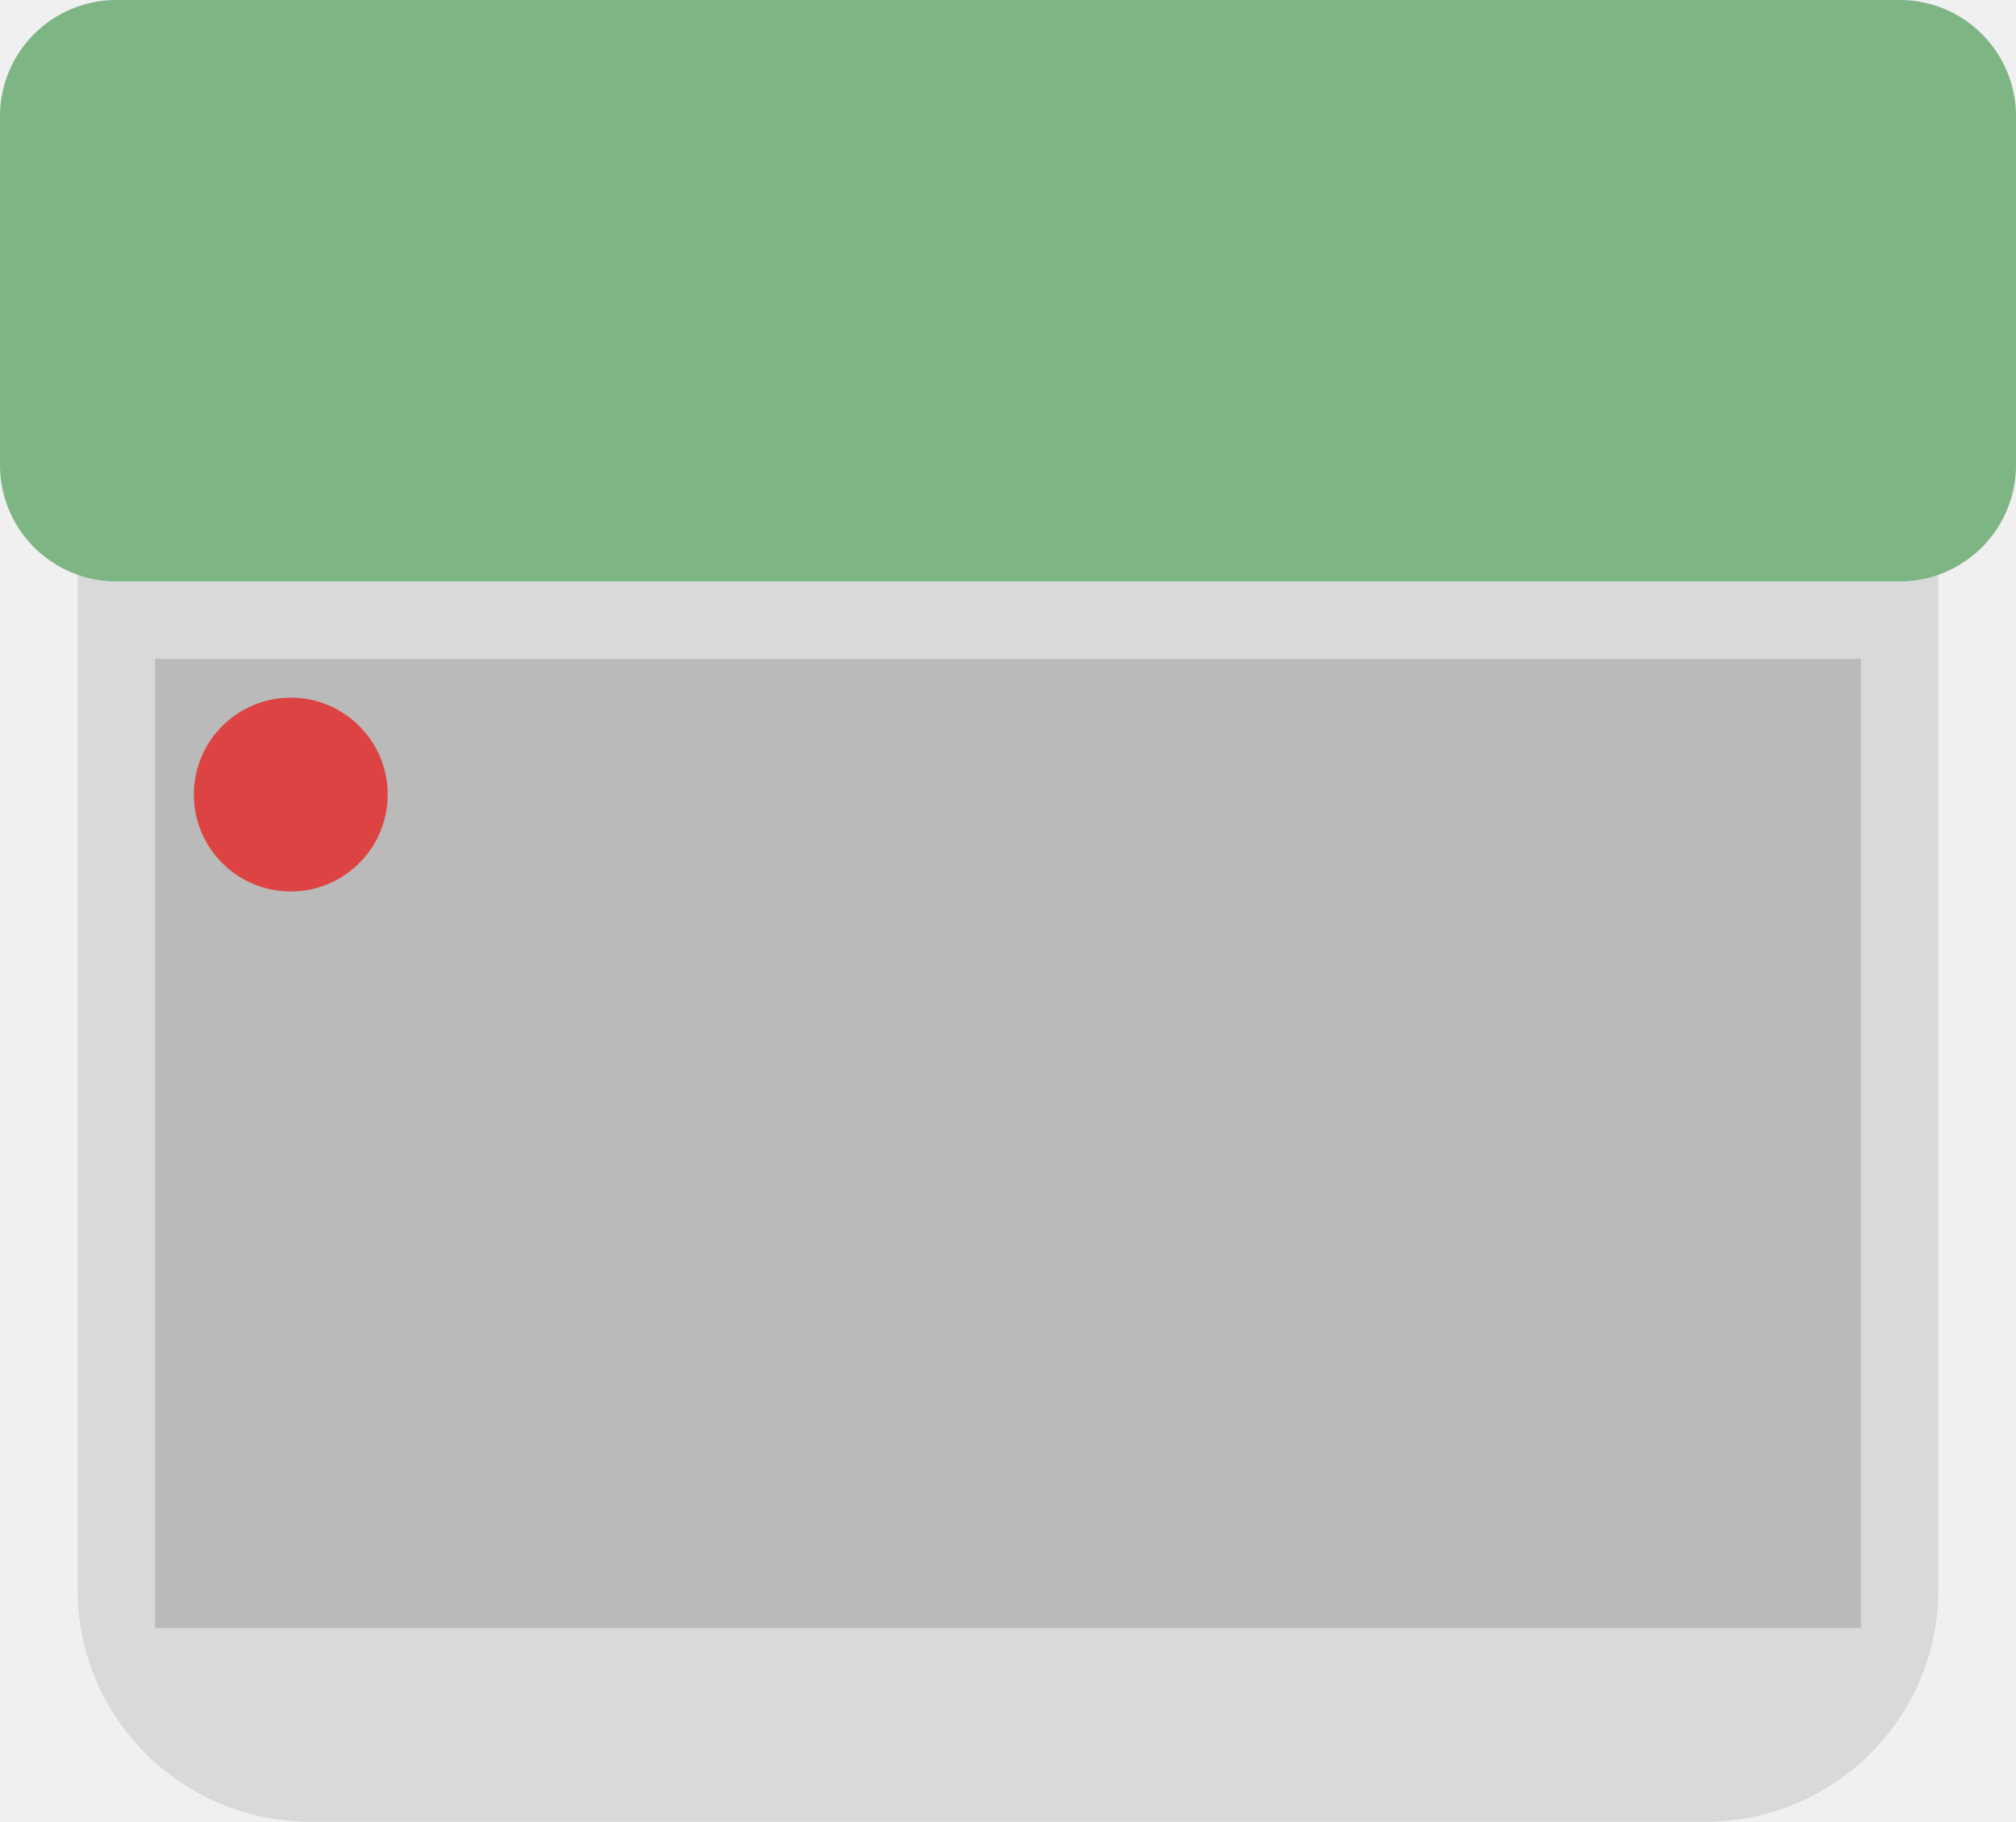
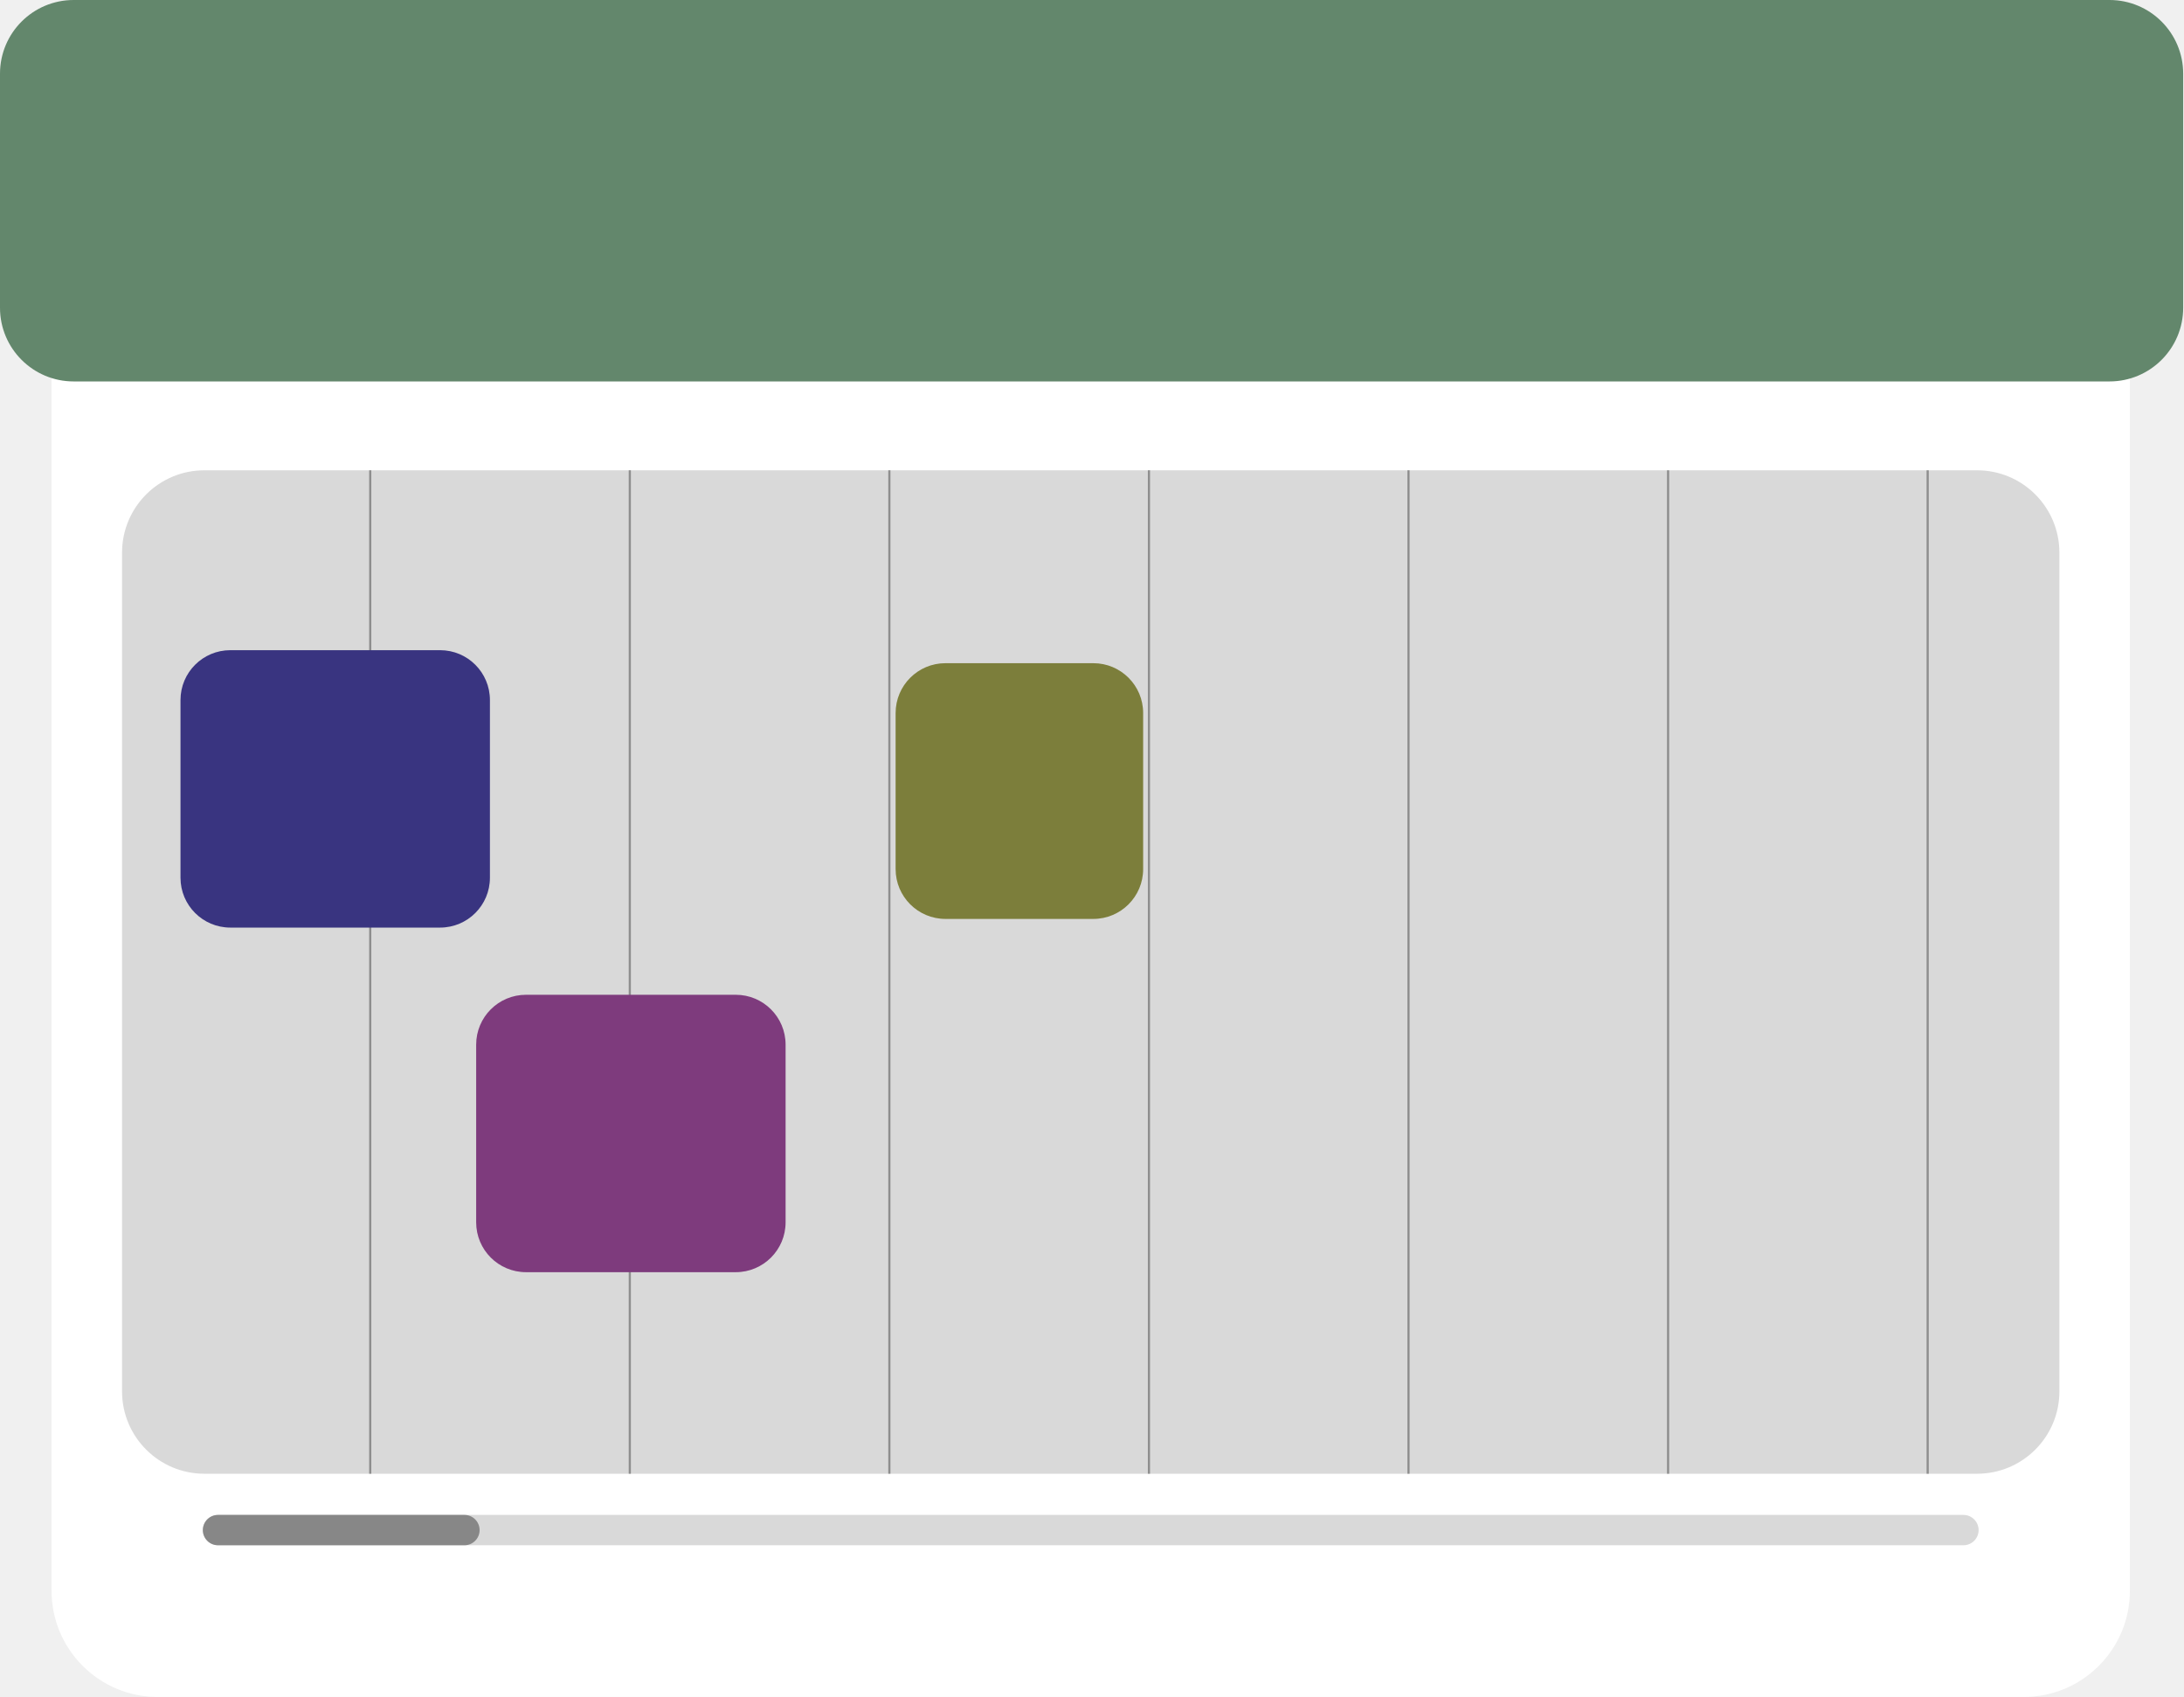
- <svg xmlns="http://www.w3.org/2000/svg" width="52" height="47" viewBox="0 0 52 47" fill="none">
-   <rect x="2" y="1" width="48" height="46" rx="6" fill="#D9D9D9" />
-   <rect width="52" height="15" rx="3" fill="#7EB584" />
-   <rect x="4" y="17" width="44" height="25" fill="#BABABA" />
-   <circle cx="7.5" cy="20.5" r="2.5" fill="#DE4343" />
+ <svg xmlns="http://www.w3.org/2000/svg" width="1008" height="783" viewBox="0 0 1008 783" fill="none">
+   <rect x="23.802" y="48" width="959.219" height="735" rx="49" fill="white" />
+   <rect x="56.331" y="217" width="894.16" height="463" rx="38" fill="#D9D9D9" />
+   <line x1="170.874" y1="680.001" x2="170.874" y2="217" stroke="#8E8E8E" />
+   <line x1="290.677" y1="680.001" x2="290.677" y2="217" stroke="#8E8E8E" />
+   <line x1="410.48" y1="680.001" x2="410.48" y2="217" stroke="#8E8E8E" />
+   <line x1="530.284" y1="680.001" x2="530.284" y2="217" stroke="#8E8E8E" />
+   <line x1="650.087" y1="680.001" x2="650.087" y2="217" stroke="#8E8E8E" />
+   <line x1="769.89" y1="680.001" x2="769.89" y2="217" stroke="#8E8E8E" />
+   <line x1="889.693" y1="680.001" x2="889.693" y2="217" stroke="#8E8E8E" />
+   <rect x="93.621" y="699" width="819.581" height="14" rx="7" fill="#D9D9D9" />
+   <rect x="93.621" y="699" width="127.737" height="14" rx="7" fill="#878787" />
+   <rect x="83.307" y="300" width="142.812" height="128" rx="23" fill="#393480" />
+   <rect x="219.771" y="459" width="142.812" height="128" rx="23" fill="#7E3B7D" />
+   <rect x="413.361" y="306" width="114.249" height="118" rx="23" fill="#7C7E3B" />
+   <rect width="1007.62" height="176" rx="34" fill="#63876C" />
</svg>
